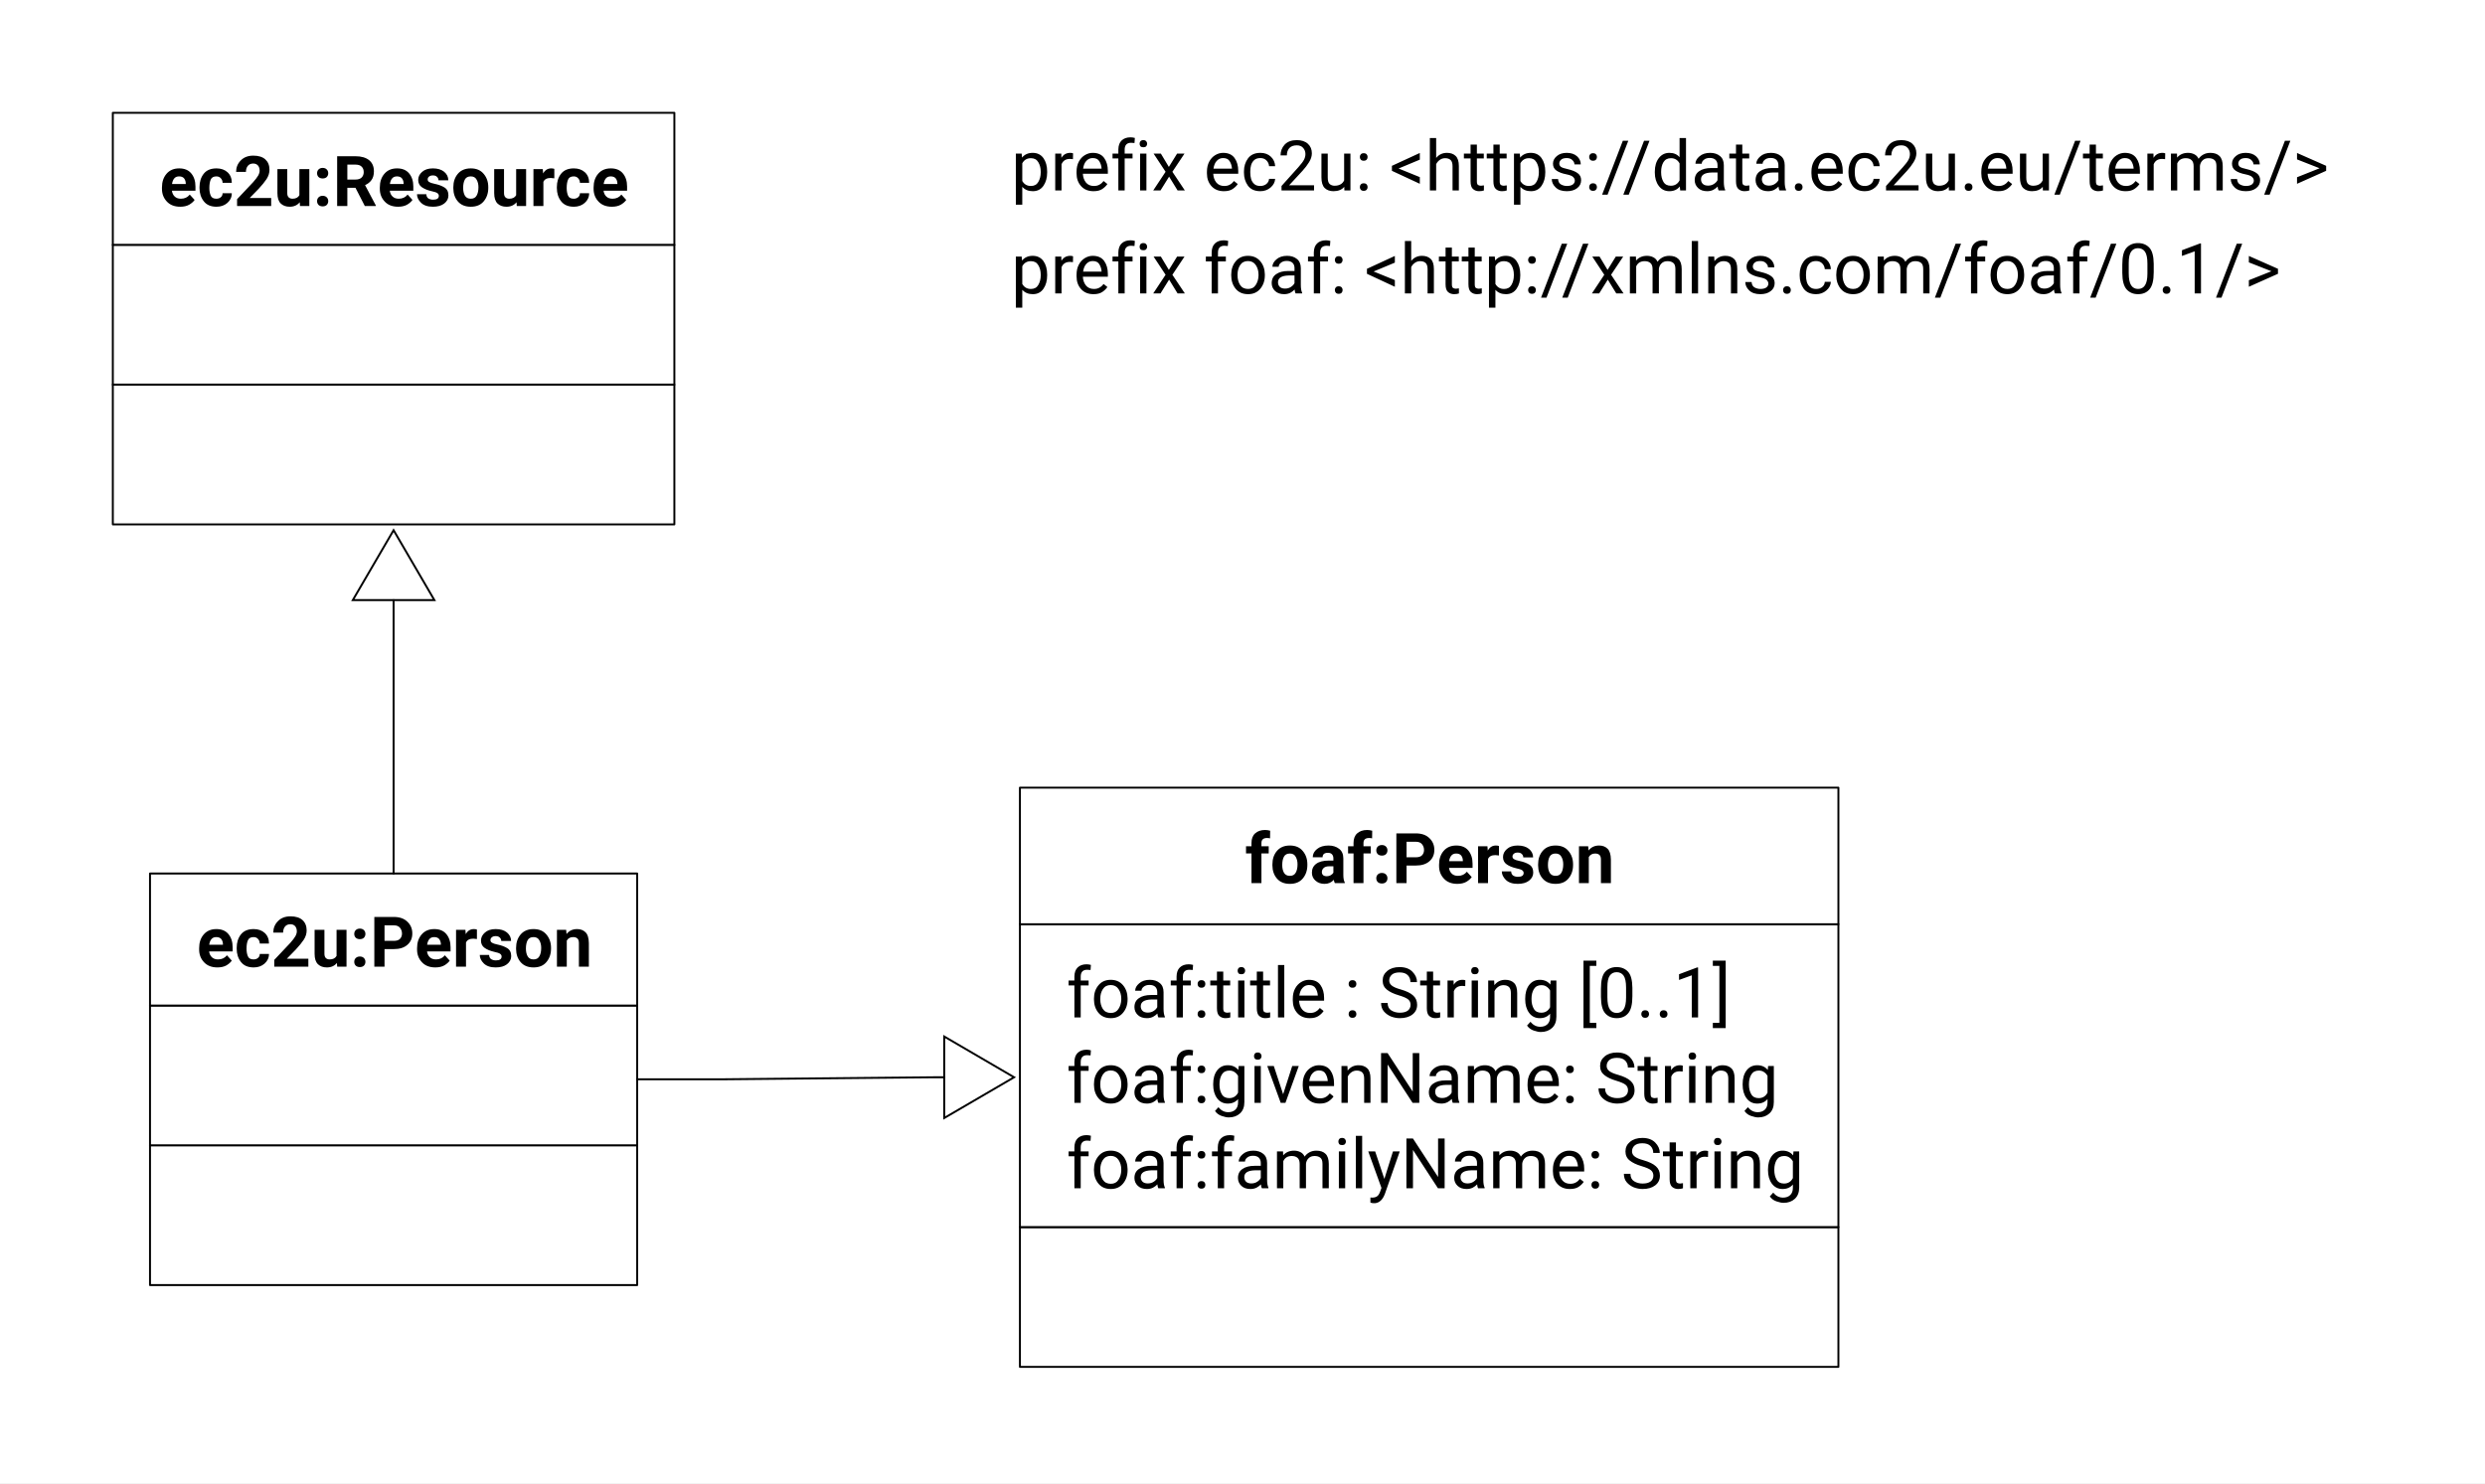
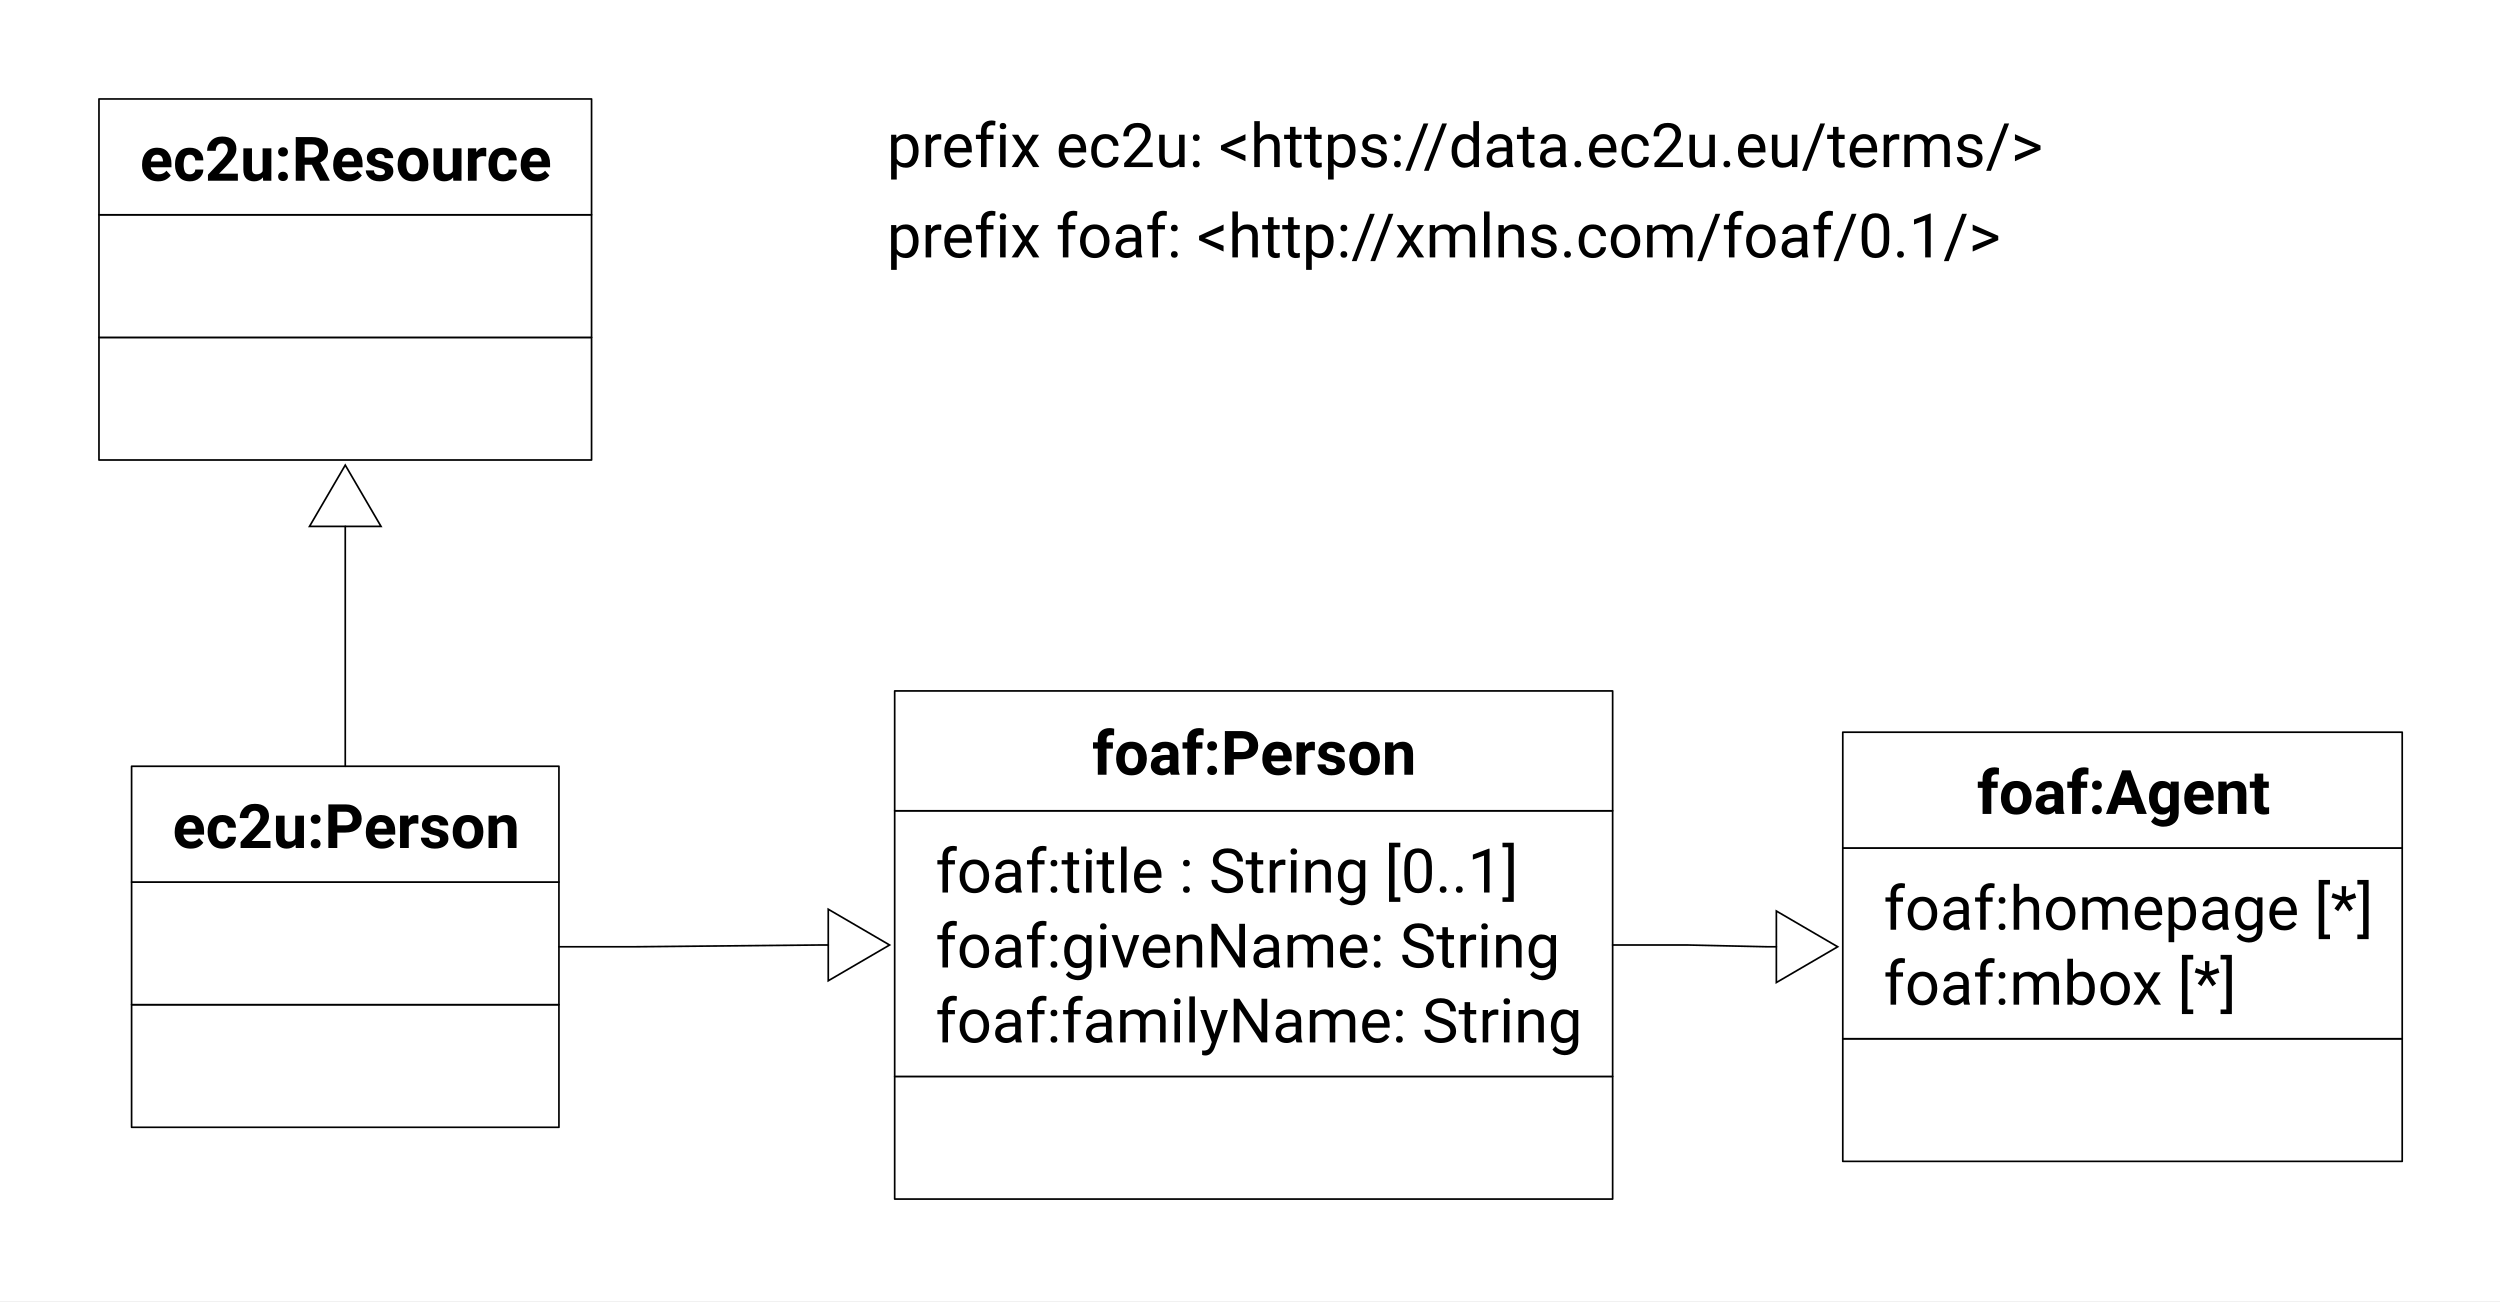
- <svg xmlns="http://www.w3.org/2000/svg" xmlns:xlink="http://www.w3.org/1999/xlink" version="1.1" viewBox="-48 45 320 191" width="320" height="191">
+ <svg xmlns="http://www.w3.org/2000/svg" xmlns:xlink="http://www.w3.org/1999/xlink" version="1.1" viewBox="-48 45 367 191" width="367" height="191">
  <defs>
    <marker orient="auto" overflow="visible" markerUnits="strokeWidth" id="UMLInheritance_Marker" stroke-linejoin="miter" stroke-miterlimit="10" viewBox="-1 -22 38 44" markerWidth="38" markerHeight="44" color="black">
      <g>
        <path d="M 36 0 L 0 -21 L 0 21 Z" fill="none" stroke="currentColor" stroke-width="1" />
      </g>
    </marker>
  </defs>
-   <g id="persons" stroke-opacity="1" stroke="none" fill="none" stroke-dasharray="none" fill-opacity="1">
-     <rect fill="white" x="-48" y="45" width="320" height="191" />
+   <g id="persons" stroke-opacity="1" stroke-dasharray="none" stroke="none" fill-opacity="1" fill="none">
+     <rect fill="white" x="-48" y="45" width="367" height="191" />
    <g id="persons_Layer_1">
      <g id="Group_2">
        <g id="Graphic_5">
          <rect x="-28.683" y="192.487" width="62.735" height="18" fill="white" />
          <rect x="-28.683" y="192.487" width="62.735" height="18" stroke="black" stroke-linecap="round" stroke-linejoin="round" stroke-width=".25" />
        </g>
        <g id="Graphic_4">
          <rect x="-28.683" y="174.487" width="62.735" height="18" fill="white" />
          <rect x="-28.683" y="174.487" width="62.735" height="18" stroke="black" stroke-linecap="round" stroke-linejoin="round" stroke-width=".25" />
        </g>
        <g id="Graphic_3">
          <rect x="-28.683" y="157.487" width="62.735" height="17" fill="white" />
          <rect x="-28.683" y="157.487" width="62.735" height="17" stroke="black" stroke-linecap="round" stroke-linejoin="round" stroke-width=".25" />
          <text transform="translate(-22.68325 160.4874)" fill="black">
            <tspan font-family="Roboto" font-weight="bold" font-size="9" fill="black" x="0" y="9">ec2u:Person</tspan>
          </text>
        </g>
      </g>
      <g id="Group_111">
        <g id="Graphic_31">
          <text transform="translate(82.20473 60.52756)" fill="black">
            <tspan font-family="Roboto" font-size="9" fill="black" x="0" y="9">prefix ec2u: &lt;https://data.ec2u.eu/terms/&gt;</tspan>
          </text>
        </g>
      </g>
      <g id="Group_56">
        <g id="Graphic_59">
          <rect x="-33.471" y="94.528" width="72.311" height="18" fill="white" />
          <rect x="-33.471" y="94.528" width="72.311" height="18" stroke="black" stroke-linecap="round" stroke-linejoin="round" stroke-width=".25" />
        </g>
        <g id="Graphic_58">
          <rect x="-33.471" y="76.528" width="72.311" height="18" fill="white" />
          <rect x="-33.471" y="76.528" width="72.311" height="18" stroke="black" stroke-linecap="round" stroke-linejoin="round" stroke-width=".25" />
        </g>
        <g id="Graphic_57">
          <a xlink:href="resources.svg">
            <rect x="-33.471" y="59.528" width="72.311" height="17" fill="white" />
            <rect x="-33.471" y="59.528" width="72.311" height="17" stroke="black" stroke-linecap="round" stroke-linejoin="round" stroke-width=".25" />
            <text transform="translate(-27.47109 62.52756)" fill="black">
              <tspan font-family="Roboto" font-weight="bold" font-size="9" fill="black" x="0" y="9">ec2u:Resource</tspan>
            </text>
          </a>
        </g>
      </g>
      <g id="Line_114">
        <line x1="2.684" y1="157.487" x2="2.684" y2="122.278" marker-end="url(#UMLInheritance_Marker)" stroke="black" stroke-linecap="round" stroke-linejoin="round" stroke-width=".25" />
      </g>
      <g id="Graphic_116">
        <a xlink:href="http://xmlns.com/foaf/spec/">
          <text transform="translate(82.20473 73.78862)" fill="black">
            <tspan font-family="Roboto" font-size="9" fill="black" x="0" y="9">prefix foaf: &lt;http://xmlns.com/foaf/0.1/&gt;</tspan>
          </text>
        </a>
      </g>
      <g id="Group_120">
        <g id="Graphic_123">
          <rect x="83.339" y="203.021" width="105.397" height="18" fill="white" />
          <rect x="83.339" y="203.021" width="105.397" height="18" stroke="black" stroke-linecap="round" stroke-linejoin="round" stroke-width=".25" />
        </g>
        <g id="Graphic_122">
          <rect x="83.339" y="164.021" width="105.397" height="39" fill="white" />
          <rect x="83.339" y="164.021" width="105.397" height="39" stroke="black" stroke-linecap="round" stroke-linejoin="round" stroke-width=".25" />
          <text transform="translate(89.33858 167.0214)" fill="black">
            <tspan font-family="Roboto" font-size="9" fill="black" x="0" y="9">foaf:title : String [0..1]</tspan>
            <tspan font-family="Roboto" font-size="9" fill="black" x="0" y="20">foaf:givenName: String</tspan>
            <tspan font-family="Roboto" font-size="9" fill="black" x="0" y="31">foaf:familyName: String</tspan>
          </text>
        </g>
        <g id="Graphic_121">
          <a xlink:href="http://xmlns.com/foaf/spec/#term_Person">
            <rect x="83.339" y="146.431" width="105.397" height="17.59" fill="white" />
            <rect x="83.339" y="146.431" width="105.397" height="17.59" stroke="black" stroke-linecap="round" stroke-linejoin="round" stroke-width=".25" />
            <text transform="translate(112.3286 149.7263)" fill="black">
              <tspan font-family="Roboto" font-weight="bold" font-size="9" fill="black" x="0" y="9">foaf:Person</tspan>
            </text>
          </a>
        </g>
      </g>
      <g id="Line_124">
        <path d="M 34.052 183.987 L 45.052 183.987 L 72.339 183.726 L 73.589 183.726" marker-end="url(#UMLInheritance_Marker)" stroke="black" stroke-linecap="round" stroke-linejoin="round" stroke-width=".25" />
      </g>
+       <g id="Group_126">
+         <g id="Graphic_129">
+           <rect x="222.52" y="197.487" width="82.124" height="18" fill="white" />
+           <rect x="222.52" y="197.487" width="82.124" height="18" stroke="black" stroke-linecap="round" stroke-linejoin="round" stroke-width=".25" />
+         </g>
+         <g id="Graphic_128">
+           <rect x="222.52" y="169.487" width="82.124" height="28" fill="white" />
+           <rect x="222.52" y="169.487" width="82.124" height="28" stroke="black" stroke-linecap="round" stroke-linejoin="round" stroke-width=".25" />
+           <text transform="translate(228.5197 172.4874)" fill="black">
+             <tspan font-family="Roboto" font-size="9" fill="black" x="0" y="9">foaf:homepage [*]</tspan>
+             <tspan font-family="Roboto" font-size="9" fill="black" x="0" y="20">foaf:mbox [*]</tspan>
+           </text>
+         </g>
+         <g id="Graphic_127">
+           <a xlink:href="http://xmlns.com/foaf/0.1/#term_Agent">
+             <rect x="222.52" y="152.487" width="82.124" height="17" fill="white" />
+             <rect x="222.52" y="152.487" width="82.124" height="17" stroke="black" stroke-linecap="round" stroke-linejoin="round" stroke-width=".25" />
+             <text transform="translate(242.2152 155.4874)" fill="black">
+               <tspan font-family="Roboto" font-weight="bold" font-size="9" fill="black" x="0" y="9">foaf:Agent</tspan>
+             </text>
+           </a>
+         </g>
+       </g>
+       <g id="Line_125">
+         <path d="M 188.736 183.726 L 199.736 183.726 L 211.52 183.987 L 212.77 183.987" marker-end="url(#UMLInheritance_Marker)" stroke="black" stroke-linecap="round" stroke-linejoin="round" stroke-width=".25" />
+       </g>
    </g>
  </g>
</svg>
